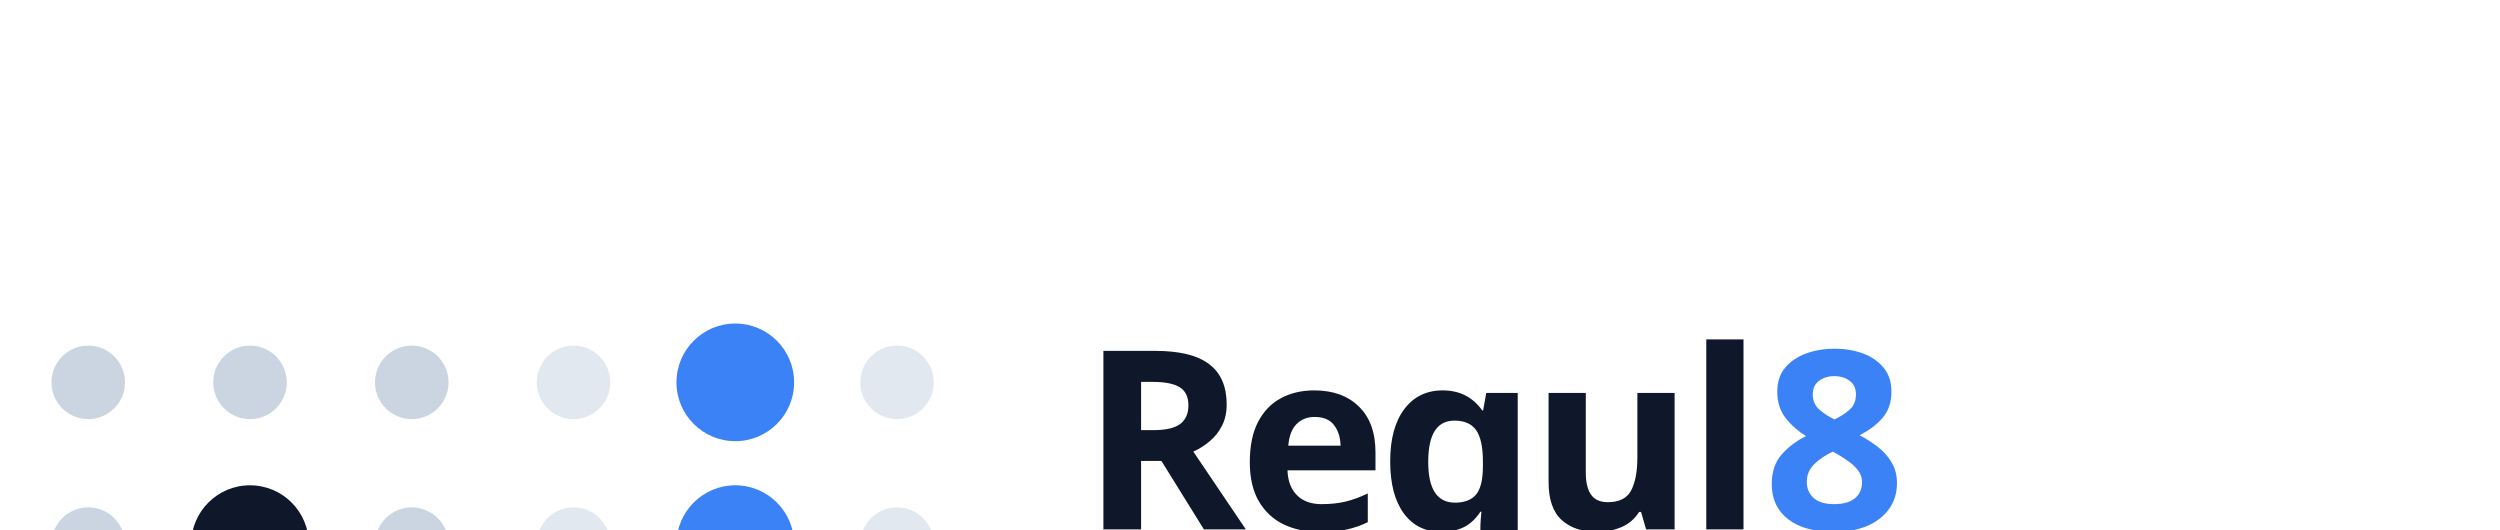
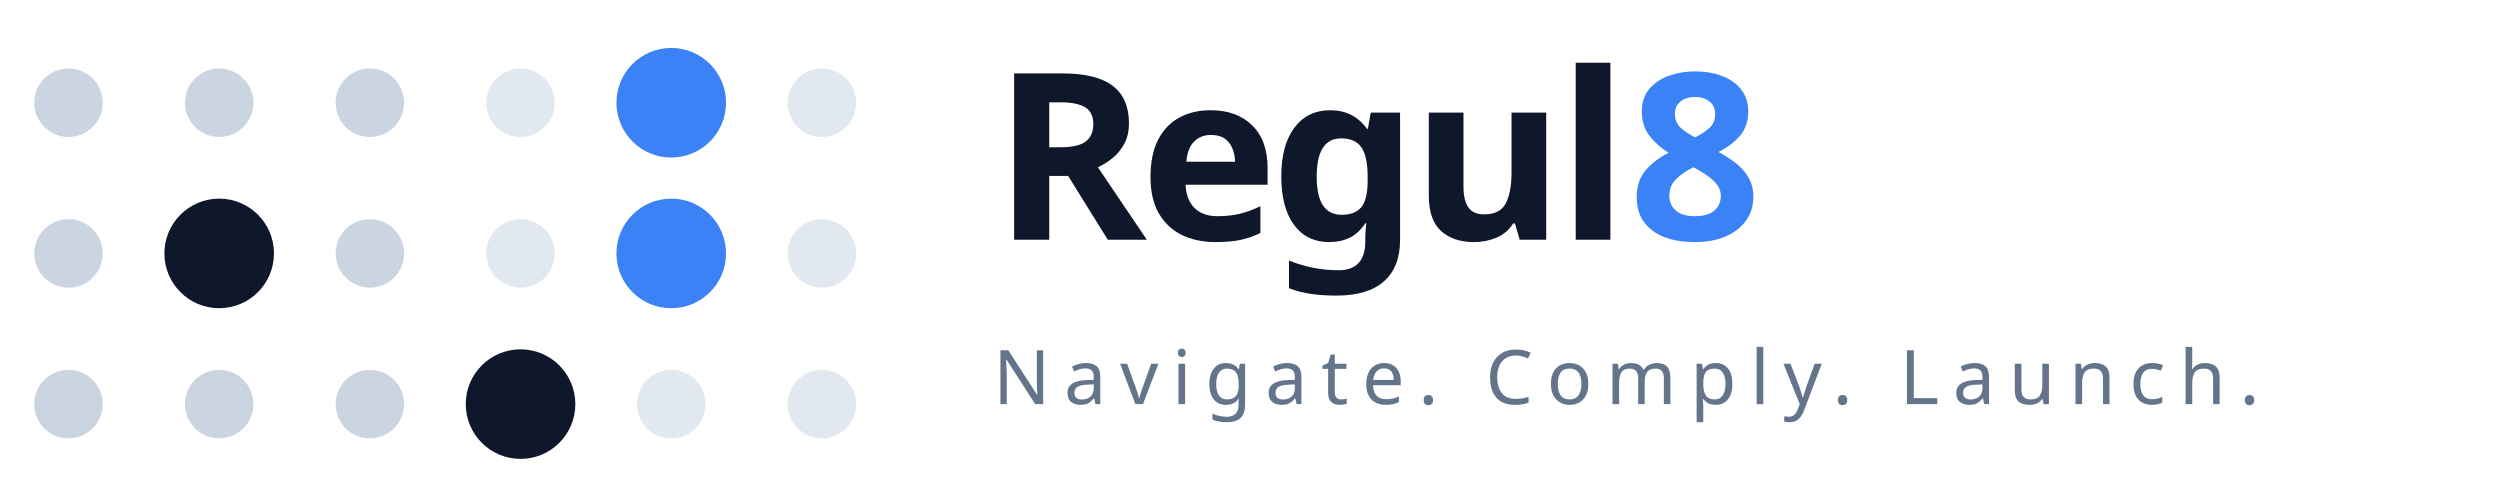
- <svg xmlns="http://www.w3.org/2000/svg" width="100%" viewBox="28 -12 340 72" role="img">
+ <svg xmlns="http://www.w3.org/2000/svg" width="100%" viewBox="30 25 365 70" role="img">
  <g transform="translate(40, 40)" style="fill:rgb(0, 0, 0);stroke:none;color:rgb(0, 0, 0);stroke-width:1px;stroke-linecap:butt;stroke-linejoin:miter;opacity:1;font-family:&quot;Anthropic Sans&quot;, -apple-system, &quot;system-ui&quot;, &quot;Segoe UI&quot;, sans-serif;font-size:16px;font-weight:400;text-anchor:start;dominant-baseline:auto">
    <circle cx="0" cy="0" r="5" fill="#CBD5E1" style="fill:rgb(203, 213, 225);stroke:none;color:rgb(0, 0, 0);stroke-width:1px;stroke-linecap:butt;stroke-linejoin:miter;opacity:1;font-family:&quot;Anthropic Sans&quot;, -apple-system, &quot;system-ui&quot;, &quot;Segoe UI&quot;, sans-serif;font-size:16px;font-weight:400;text-anchor:start;dominant-baseline:auto" />
    <circle cx="22" cy="0" r="5" fill="#CBD5E1" style="fill:rgb(203, 213, 225);stroke:none;color:rgb(0, 0, 0);stroke-width:1px;stroke-linecap:butt;stroke-linejoin:miter;opacity:1;font-family:&quot;Anthropic Sans&quot;, -apple-system, &quot;system-ui&quot;, &quot;Segoe UI&quot;, sans-serif;font-size:16px;font-weight:400;text-anchor:start;dominant-baseline:auto" />
    <circle cx="44" cy="0" r="5" fill="#CBD5E1" style="fill:rgb(203, 213, 225);stroke:none;color:rgb(0, 0, 0);stroke-width:1px;stroke-linecap:butt;stroke-linejoin:miter;opacity:1;font-family:&quot;Anthropic Sans&quot;, -apple-system, &quot;system-ui&quot;, &quot;Segoe UI&quot;, sans-serif;font-size:16px;font-weight:400;text-anchor:start;dominant-baseline:auto" />
    <circle cx="0" cy="22" r="5" fill="#CBD5E1" style="fill:rgb(203, 213, 225);stroke:none;color:rgb(0, 0, 0);stroke-width:1px;stroke-linecap:butt;stroke-linejoin:miter;opacity:1;font-family:&quot;Anthropic Sans&quot;, -apple-system, &quot;system-ui&quot;, &quot;Segoe UI&quot;, sans-serif;font-size:16px;font-weight:400;text-anchor:start;dominant-baseline:auto" />
    <circle cx="22" cy="22" r="8" fill="#0F172A" style="fill:rgb(15, 23, 42);stroke:none;color:rgb(0, 0, 0);stroke-width:1px;stroke-linecap:butt;stroke-linejoin:miter;opacity:1;font-family:&quot;Anthropic Sans&quot;, -apple-system, &quot;system-ui&quot;, &quot;Segoe UI&quot;, sans-serif;font-size:16px;font-weight:400;text-anchor:start;dominant-baseline:auto" />
    <circle cx="44" cy="22" r="5" fill="#CBD5E1" style="fill:rgb(203, 213, 225);stroke:none;color:rgb(0, 0, 0);stroke-width:1px;stroke-linecap:butt;stroke-linejoin:miter;opacity:1;font-family:&quot;Anthropic Sans&quot;, -apple-system, &quot;system-ui&quot;, &quot;Segoe UI&quot;, sans-serif;font-size:16px;font-weight:400;text-anchor:start;dominant-baseline:auto" />
    <circle cx="0" cy="44" r="5" fill="#CBD5E1" style="fill:rgb(203, 213, 225);stroke:none;color:rgb(0, 0, 0);stroke-width:1px;stroke-linecap:butt;stroke-linejoin:miter;opacity:1;font-family:&quot;Anthropic Sans&quot;, -apple-system, &quot;system-ui&quot;, &quot;Segoe UI&quot;, sans-serif;font-size:16px;font-weight:400;text-anchor:start;dominant-baseline:auto" />
    <circle cx="22" cy="44" r="5" fill="#CBD5E1" style="fill:rgb(203, 213, 225);stroke:none;color:rgb(0, 0, 0);stroke-width:1px;stroke-linecap:butt;stroke-linejoin:miter;opacity:1;font-family:&quot;Anthropic Sans&quot;, -apple-system, &quot;system-ui&quot;, &quot;Segoe UI&quot;, sans-serif;font-size:16px;font-weight:400;text-anchor:start;dominant-baseline:auto" />
    <circle cx="44" cy="44" r="5" fill="#CBD5E1" style="fill:rgb(203, 213, 225);stroke:none;color:rgb(0, 0, 0);stroke-width:1px;stroke-linecap:butt;stroke-linejoin:miter;opacity:1;font-family:&quot;Anthropic Sans&quot;, -apple-system, &quot;system-ui&quot;, &quot;Segoe UI&quot;, sans-serif;font-size:16px;font-weight:400;text-anchor:start;dominant-baseline:auto" />
    <circle cx="66" cy="0" r="5" fill="#E2E8F0" style="fill:rgb(226, 232, 240);stroke:none;color:rgb(0, 0, 0);stroke-width:1px;stroke-linecap:butt;stroke-linejoin:miter;opacity:1;font-family:&quot;Anthropic Sans&quot;, -apple-system, &quot;system-ui&quot;, &quot;Segoe UI&quot;, sans-serif;font-size:16px;font-weight:400;text-anchor:start;dominant-baseline:auto" />
    <circle cx="88" cy="0" r="8" fill="#3B82F6" style="fill:rgb(59, 130, 246);stroke:none;color:rgb(0, 0, 0);stroke-width:1px;stroke-linecap:butt;stroke-linejoin:miter;opacity:1;font-family:&quot;Anthropic Sans&quot;, -apple-system, &quot;system-ui&quot;, &quot;Segoe UI&quot;, sans-serif;font-size:16px;font-weight:400;text-anchor:start;dominant-baseline:auto" />
    <circle cx="110" cy="0" r="5" fill="#E2E8F0" style="fill:rgb(226, 232, 240);stroke:none;color:rgb(0, 0, 0);stroke-width:1px;stroke-linecap:butt;stroke-linejoin:miter;opacity:1;font-family:&quot;Anthropic Sans&quot;, -apple-system, &quot;system-ui&quot;, &quot;Segoe UI&quot;, sans-serif;font-size:16px;font-weight:400;text-anchor:start;dominant-baseline:auto" />
    <circle cx="66" cy="22" r="5" fill="#E2E8F0" style="fill:rgb(226, 232, 240);stroke:none;color:rgb(0, 0, 0);stroke-width:1px;stroke-linecap:butt;stroke-linejoin:miter;opacity:1;font-family:&quot;Anthropic Sans&quot;, -apple-system, &quot;system-ui&quot;, &quot;Segoe UI&quot;, sans-serif;font-size:16px;font-weight:400;text-anchor:start;dominant-baseline:auto" />
    <circle cx="88" cy="22" r="8" fill="#3B82F6" style="fill:rgb(59, 130, 246);stroke:none;color:rgb(0, 0, 0);stroke-width:1px;stroke-linecap:butt;stroke-linejoin:miter;opacity:1;font-family:&quot;Anthropic Sans&quot;, -apple-system, &quot;system-ui&quot;, &quot;Segoe UI&quot;, sans-serif;font-size:16px;font-weight:400;text-anchor:start;dominant-baseline:auto" />
    <circle cx="110" cy="22" r="5" fill="#E2E8F0" style="fill:rgb(226, 232, 240);stroke:none;color:rgb(0, 0, 0);stroke-width:1px;stroke-linecap:butt;stroke-linejoin:miter;opacity:1;font-family:&quot;Anthropic Sans&quot;, -apple-system, &quot;system-ui&quot;, &quot;Segoe UI&quot;, sans-serif;font-size:16px;font-weight:400;text-anchor:start;dominant-baseline:auto" />
    <circle cx="66" cy="44" r="8" fill="#0F172A" style="fill:rgb(15, 23, 42);stroke:none;color:rgb(0, 0, 0);stroke-width:1px;stroke-linecap:butt;stroke-linejoin:miter;opacity:1;font-family:&quot;Anthropic Sans&quot;, -apple-system, &quot;system-ui&quot;, &quot;Segoe UI&quot;, sans-serif;font-size:16px;font-weight:400;text-anchor:start;dominant-baseline:auto" />
    <circle cx="88" cy="44" r="5" fill="#E2E8F0" style="fill:rgb(226, 232, 240);stroke:none;color:rgb(0, 0, 0);stroke-width:1px;stroke-linecap:butt;stroke-linejoin:miter;opacity:1;font-family:&quot;Anthropic Sans&quot;, -apple-system, &quot;system-ui&quot;, &quot;Segoe UI&quot;, sans-serif;font-size:16px;font-weight:400;text-anchor:start;dominant-baseline:auto" />
    <circle cx="110" cy="44" r="5" fill="#E2E8F0" style="fill:rgb(226, 232, 240);stroke:none;color:rgb(0, 0, 0);stroke-width:1px;stroke-linecap:butt;stroke-linejoin:miter;opacity:1;font-family:&quot;Anthropic Sans&quot;, -apple-system, &quot;system-ui&quot;, &quot;Segoe UI&quot;, sans-serif;font-size:16px;font-weight:400;text-anchor:start;dominant-baseline:auto" />
    <text x="135" y="20" font-family="system-ui, sans-serif" font-size="34" font-weight="700" fill="#0F172A" letter-spacing="-1" style="fill:rgb(15, 23, 42);stroke:none;color:rgb(0, 0, 0);stroke-width:1px;stroke-linecap:butt;stroke-linejoin:miter;opacity:1;font-family:system-ui, sans-serif;font-size:34px;font-weight:700;text-anchor:start;dominant-baseline:auto">Regul<tspan fill="#3B82F6" style="fill:rgb(59, 130, 246);stroke:none;color:rgb(0, 0, 0);stroke-width:1px;stroke-linecap:butt;stroke-linejoin:miter;opacity:1;font-family:system-ui, sans-serif;font-size:34px;font-weight:700;text-anchor:start;dominant-baseline:auto">8</tspan>
    </text>
    <text x="135" y="44" font-family="system-ui, sans-serif" font-size="11" fill="#64748B" letter-spacing="2" style="fill:rgb(100, 116, 139);stroke:none;color:rgb(0, 0, 0);stroke-width:1px;stroke-linecap:butt;stroke-linejoin:miter;opacity:1;font-family:system-ui, sans-serif;font-size:11px;font-weight:400;text-anchor:start;dominant-baseline:auto">Navigate. Comply. Launch.</text>
  </g>
</svg>
